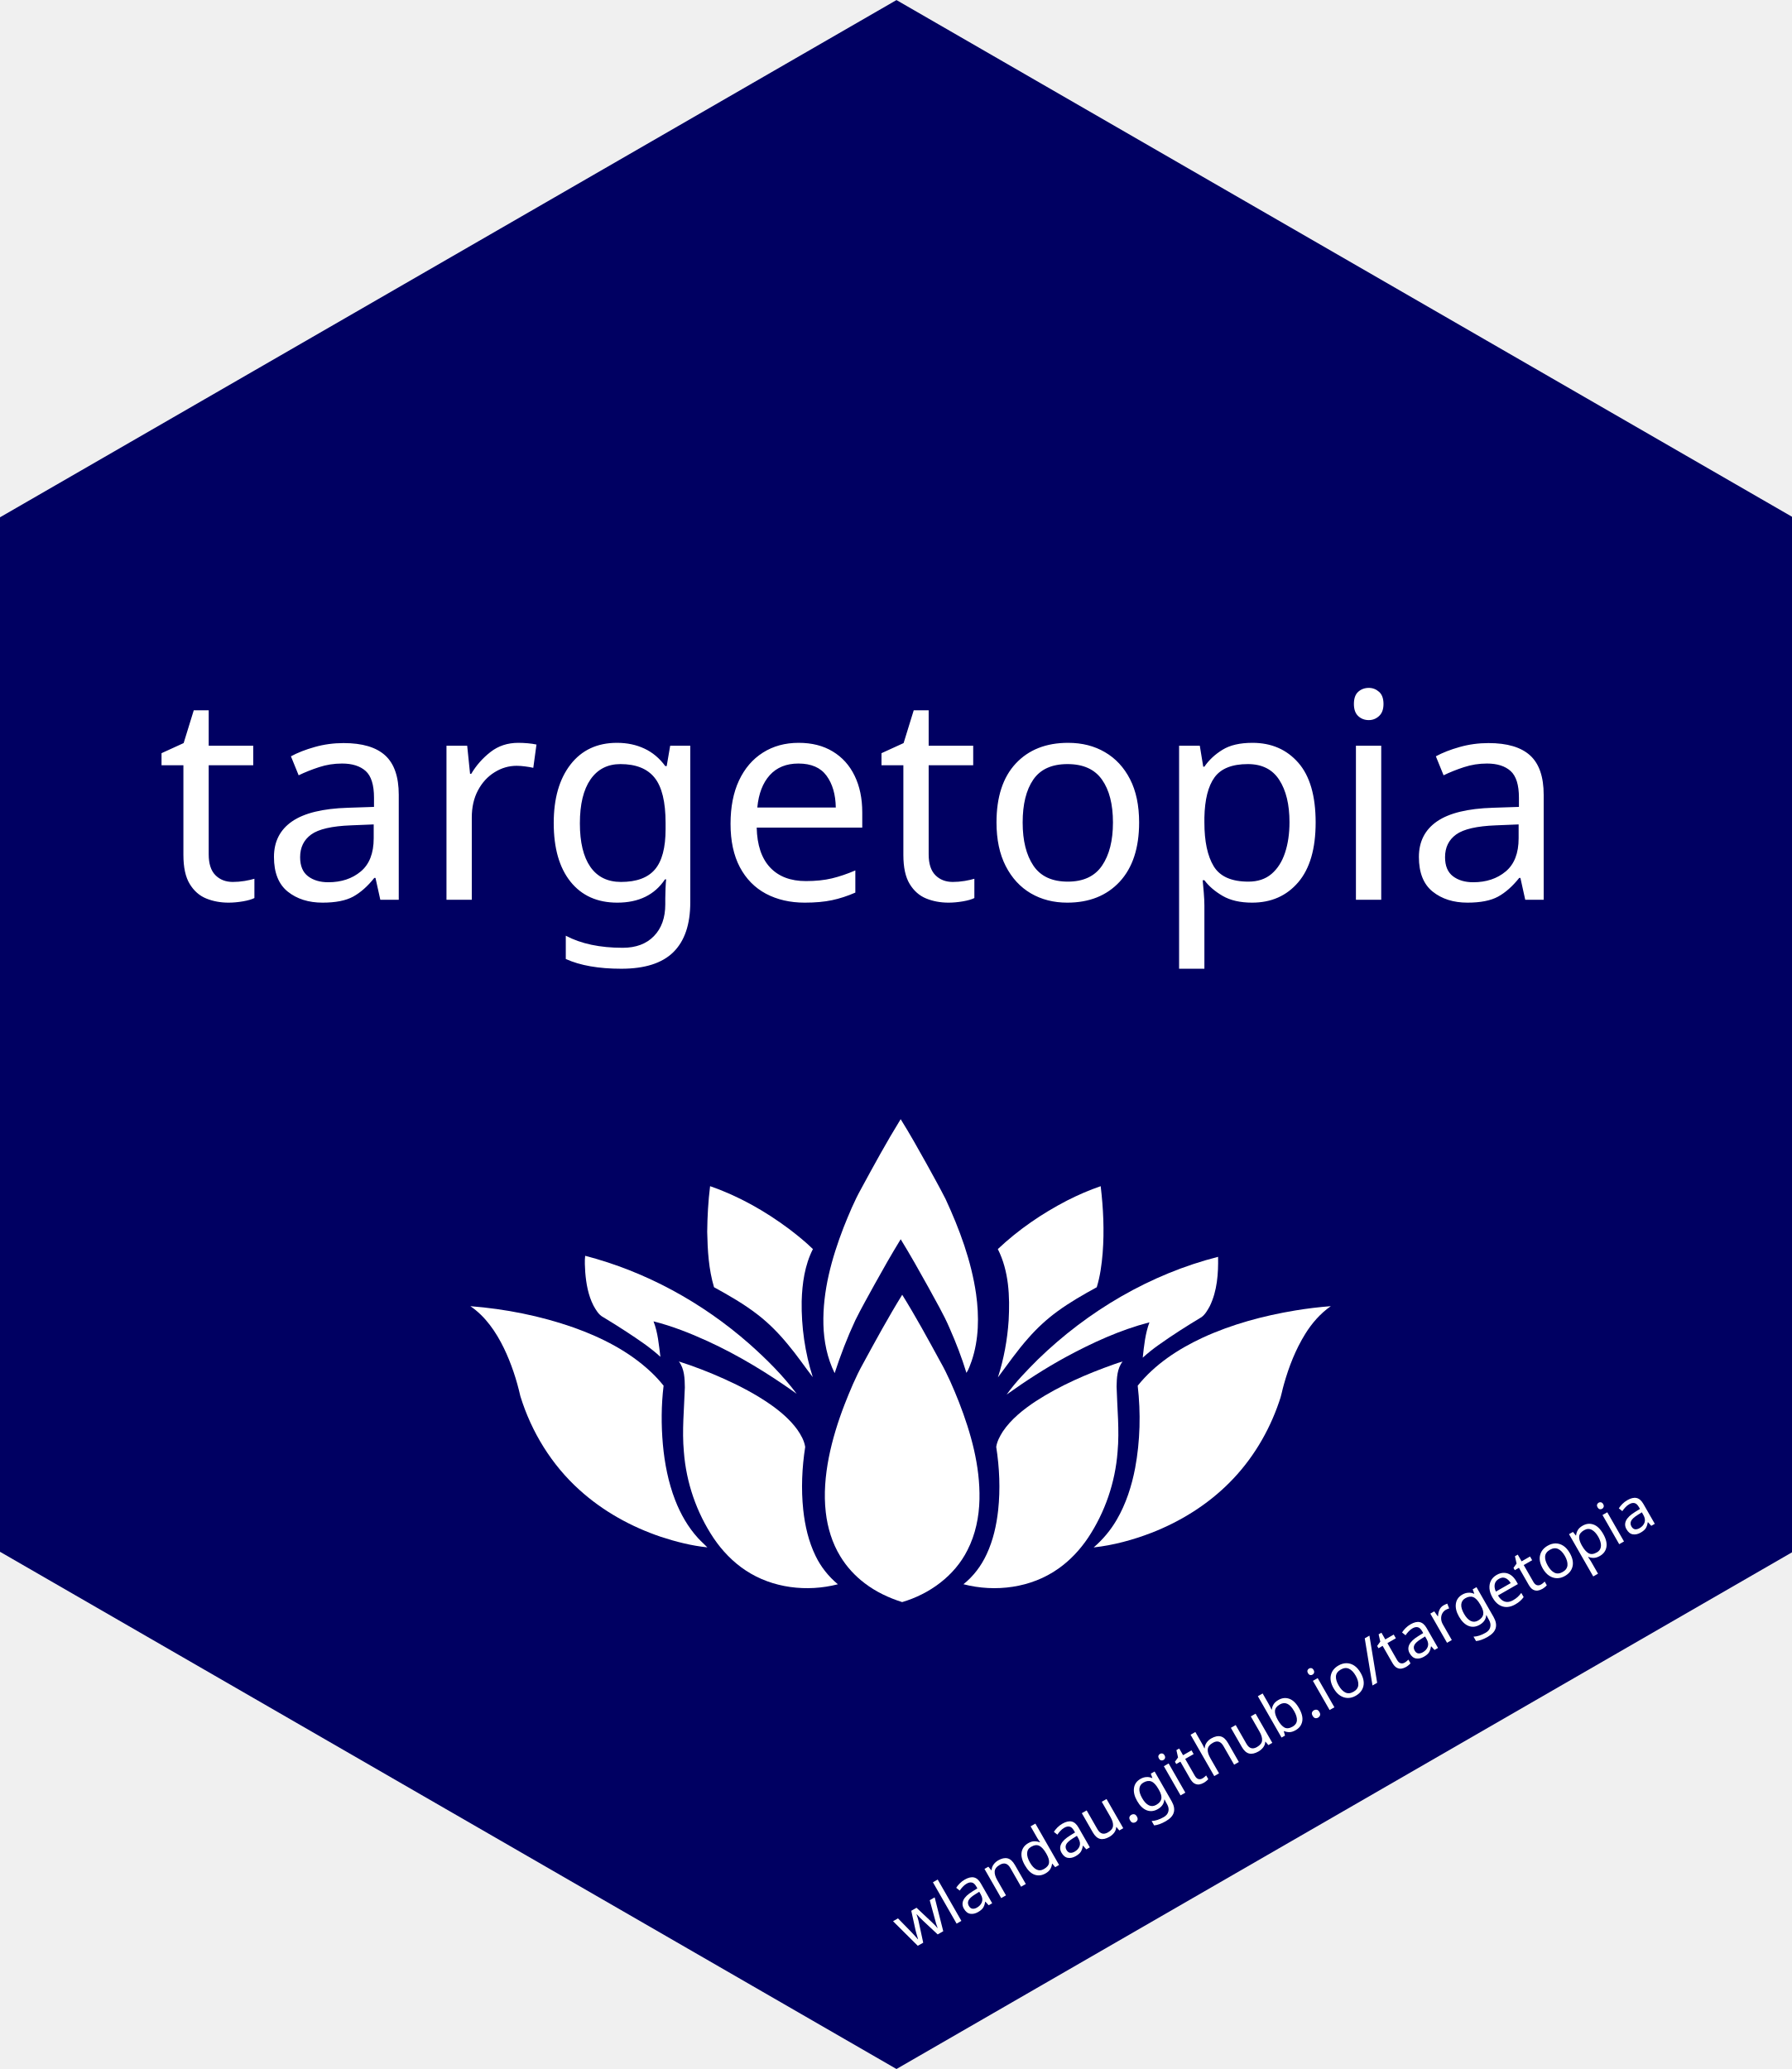
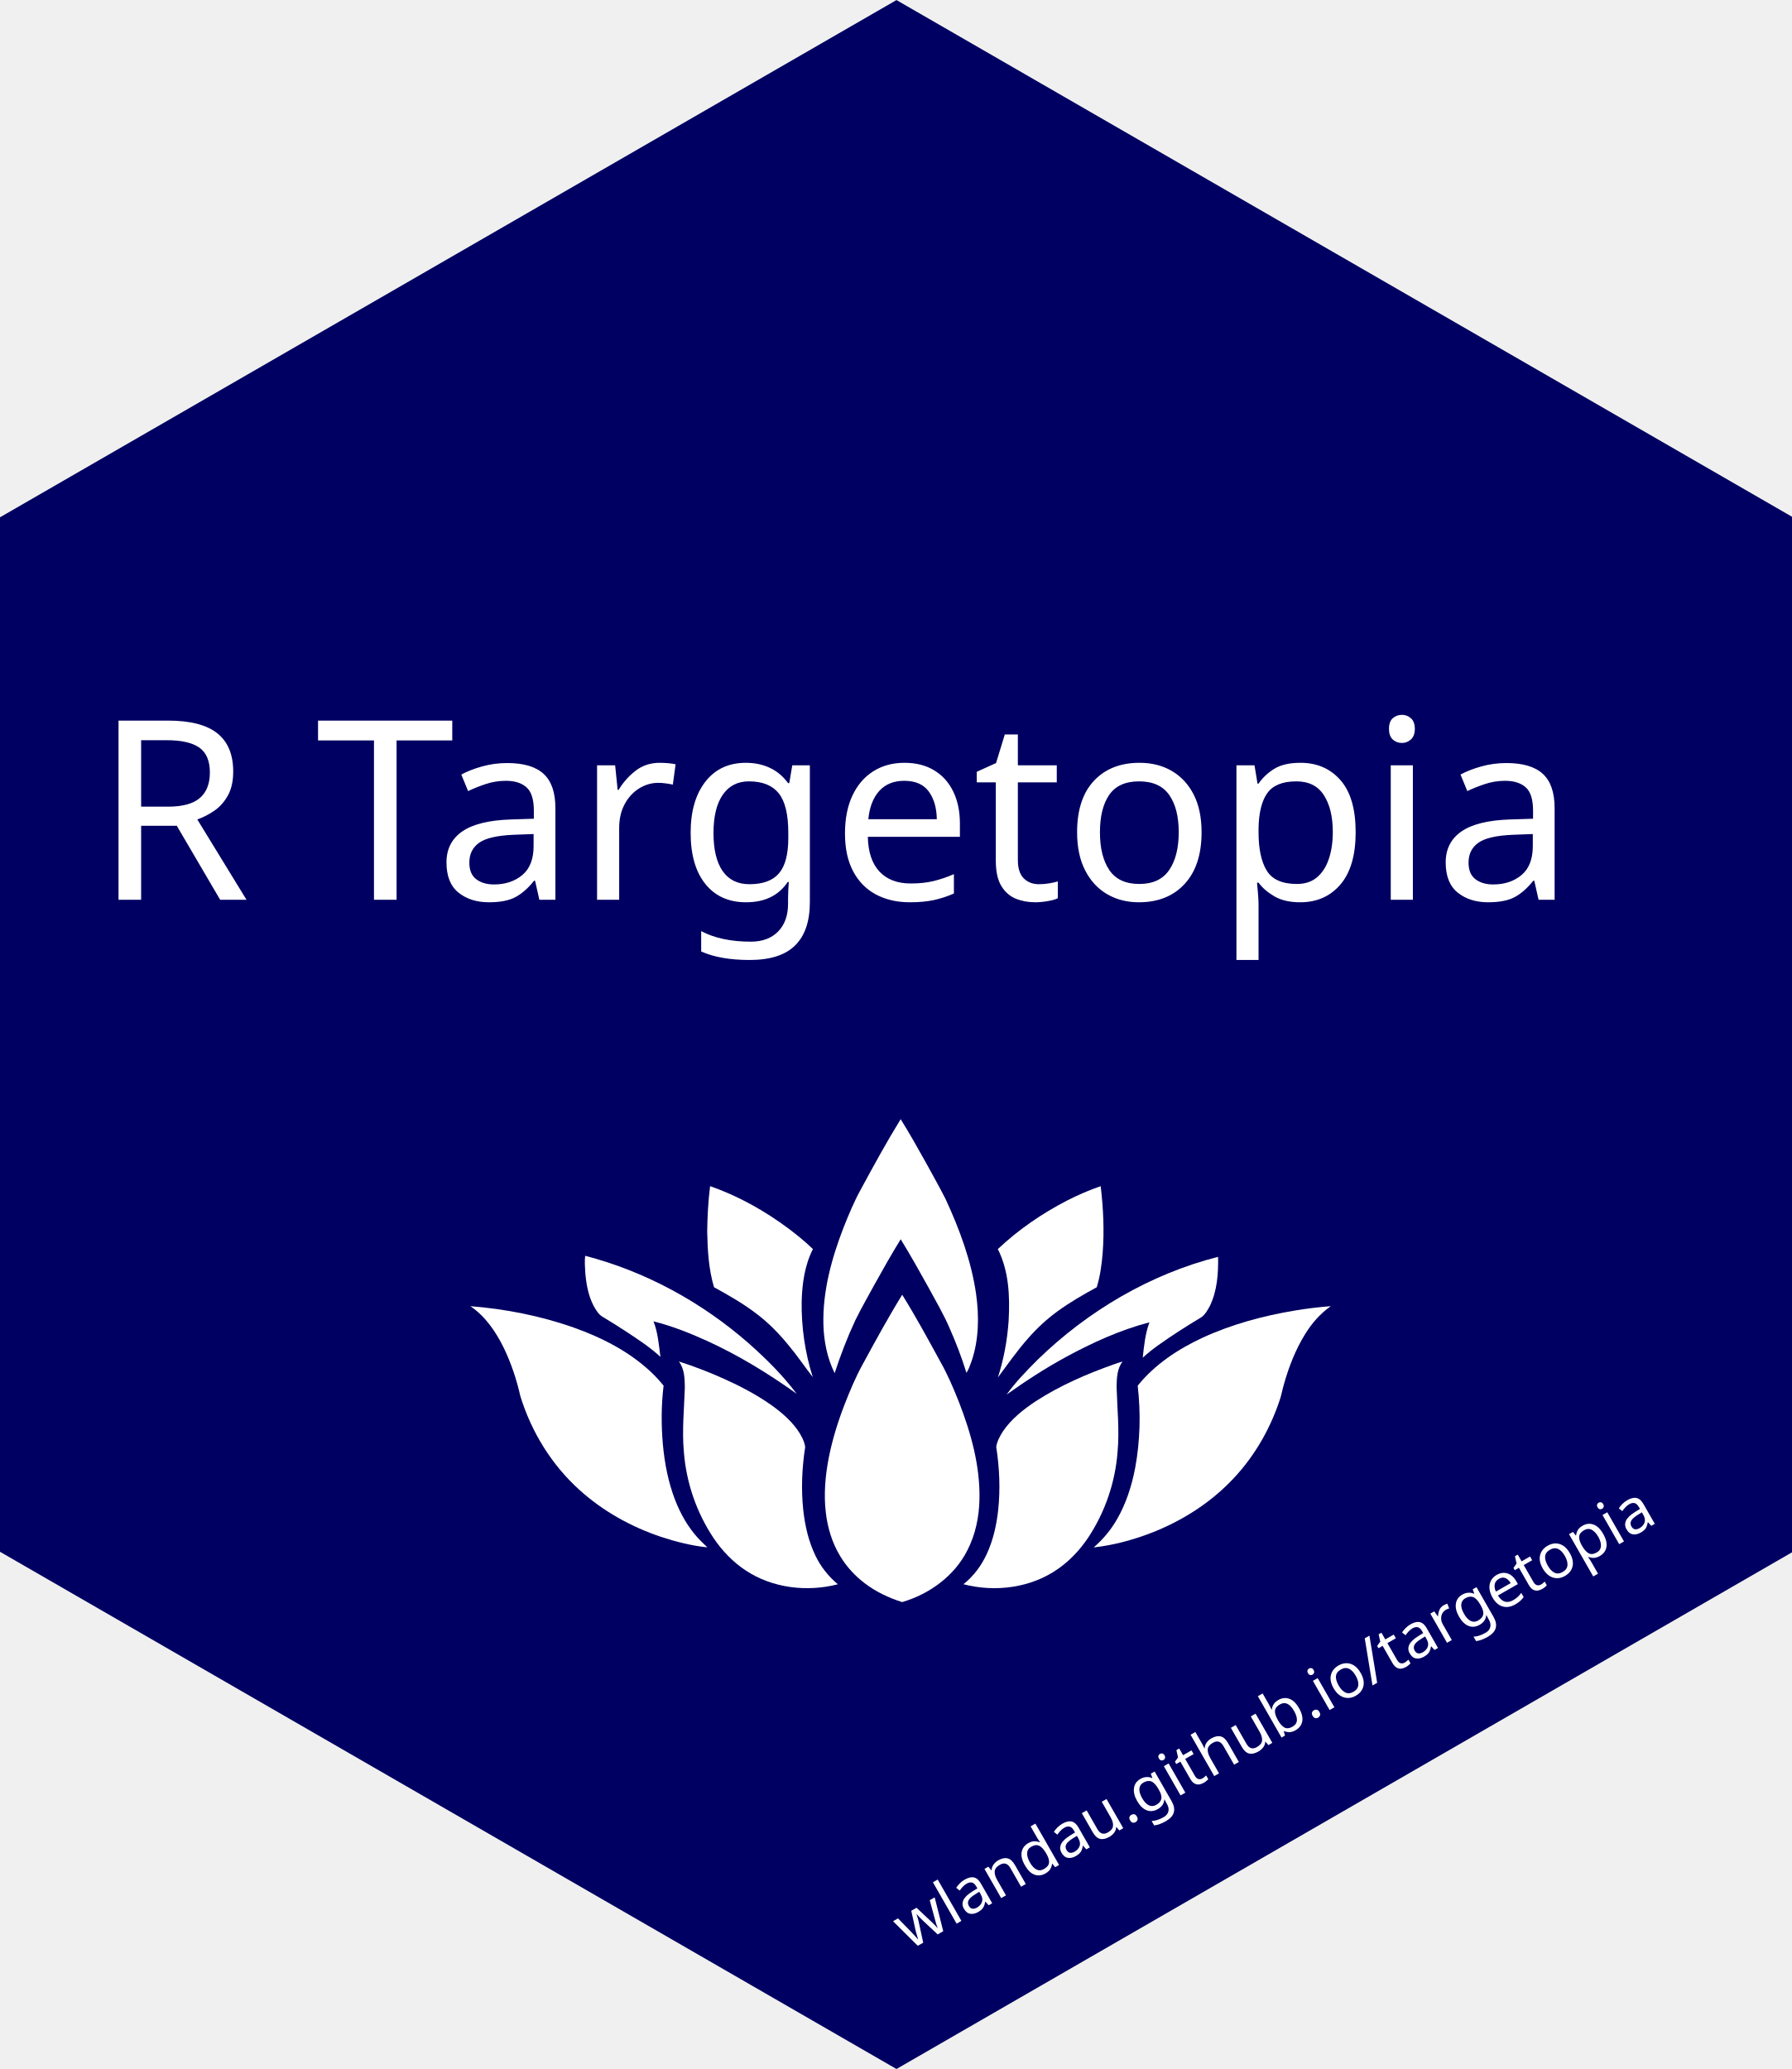
<svg xmlns="http://www.w3.org/2000/svg" xmlns:ns1="https://sketch.io/dtd/" id="svg2" ns1:version="5.1.37" viewBox="463.36 86 457.047 527.768" height="527.768" width="457.047" ns1:metadata="eyJ0aXRsZSI6IkxvZ29NYWtyIiwiZGVzY3JpcHRpb24iOiJtYWRlIHdpdGggaHR0cDovL2xvZ29tYWtyLmNvbSIsIm1ldGFkYXRhIjp7InVzZXJBZ2VudCI6eyJ1c2VyQWdlbnQiOiJNb3ppbGxhLzUuMCAoWDExOyBVYnVudHU7IExpbnV4IHg4Nl82NDsgcnY6NTYuMCkgR2Vja28vMjAxMDAxMDEgRmlyZWZveC81Ni4wIiwiZWRnZSI6ZmFsc2UsImZpcmVmb3giOnRydWUsImllIjpmYWxzZSwib3BlcmEiOmZhbHNlLCJjaHJvbWUiOmZhbHNlLCJzYWZhcmkiOmZhbHNlLCJibGFja2JlcnJ5IjpmYWxzZSwibWFjIjpmYWxzZSwid2luZG93cyI6ZmFsc2UsImxpbnV4Ijp0cnVlLCJhbmRyb2lkIjpmYWxzZSwiaW9zIjpmYWxzZSwiX21vYmlsZSI6ZmFsc2UsImNvcmRvdmEiOmZhbHNlLCJwaGFudG9tIjpmYWxzZSwiY2hyb21lQXBwIjpmYWxzZSwibm9kZSI6ZmFsc2UsIm5vZGV3ZWJraXQiOmZhbHNlLCJsYW5nIjoiZW4tdXMiLCJoaXN0b3J5Ijp0cnVlLCJjaG9vc2VFbnRyeSI6ZmFsc2UsImNhbnZhcyI6dHJ1ZSwiY3NzQmFja2dyb3VuZEJsZW5kTW9kZSI6ImJhY2tncm91bmRCbGVuZE1vZGUiLCJjc3NCYWNrZ3JvdW5kQ2xpcCI6ImJhY2tncm91bmRDbGlwIiwiY3NzRmlsdGVyIjoiZmlsdGVyIiwiY3NzVGV4dEZpbGxDb2xvciI6IndlYmtpdFRleHRGaWxsQ29sb3IiLCJjc3NUcmFuc2Zvcm0iOiJ0cmFuc2Zvcm0iLCJjc3NUcmFuc2Zvcm1PcmlnaW4iOiJ0cmFuc2Zvcm1PcmlnaW4iLCJjdHhfaW1hZ2VTbW9vdGhpbmciOnRydWUsImN0eF9saW5lRGFzaCI6dHJ1ZSwiY3R4X2JsaXAiOnRydWUsImdjbyI6eyJzb3VyY2Utb3ZlciI6dHJ1ZSwic291cmNlLWluIjp0cnVlLCJzb3VyY2Utb3V0Ijp0cnVlLCJzb3VyY2UtYXRvcCI6dHJ1ZSwiZGVzdGluYXRpb24tb3ZlciI6dHJ1ZSwiZGVzdGluYXRpb24taW4iOnRydWUsImRlc3RpbmF0aW9uLW91dCI6dHJ1ZSwiZGVzdGluYXRpb24tYXRvcCI6dHJ1ZSwibGlnaHRlciI6dHJ1ZSwiY29weSI6dHJ1ZSwieG9yIjp0cnVlLCJfX2NvbXBvc2l0ZSI6dHJ1ZSwibm9ybWFsIjp0cnVlLCJtdWx0aXBseSI6dHJ1ZSwic2NyZWVuIjp0cnVlLCJvdmVybGF5Ijp0cnVlLCJkYXJrZW4iOnRydWUsImxpZ2h0ZW4iOnRydWUsImNvbG9yLWRvZGdlIjp0cnVlLCJjb2xvci1idXJuIjp0cnVlLCJoYXJkLWxpZ2h0Ijp0cnVlLCJzb2Z0LWxpZ2h0Ijp0cnVlLCJkaWZmZXJlbmNlIjp0cnVlLCJleGNsdXNpb24iOnRydWUsImh1ZSI6dHJ1ZSwic2F0dXJhdGlvbiI6dHJ1ZSwiY29sb3IiOnRydWUsImx1bWlub3NpdHkiOnRydWUsIl9fYmxlbmQiOnRydWV9LCJfcGl4ZWxSYXRpbyI6MSwicGl4ZWxSYXRpbyI6MSwiaWRiIjp0cnVlLCJpbmNvZ25pdG8iOmZhbHNlLCJpb19ibG9iIjp0cnVlLCJpZGJfYmxvYiI6dHJ1ZSwiY2xpcGJvYXJkIjp0cnVlfX0sImNsaXBQYXRoIjp7ImVuYWJsZWQiOnRydWV9LCJleHBvcnREUEkiOjcyLCJleHBvcnRGb3JtYXQiOiJwbmciLCJleHBvcnRRdWFsaXR5IjowLjk1LCJzY2FsZSI6MSwidW5pdHMiOiIlIiwid2lkdGgiOjEwMCwiaGVpZ2h0IjoxMDAsInBhZ2VzIjp7Imxlbmd0aCI6MSwiZGF0YSI6W3sid2lkdGgiOjEwMCwiaGVpZ2h0IjoxMDB9XX19" version="1.1">
  <defs id="defs23">
    <marker style="overflow:visible" id="marker1205" refX="0.0" refY="0.0" orient="auto">
      <path transform="scale(0.8)" style="fill-rule:evenodd;stroke:#ffffff;stroke-width:1pt;stroke-opacity:1;fill:#ffffff;fill-opacity:1" d="M 5.77,0.0 L -2.88,5.0 L -2.88,-5.0 L 5.77,0.0 z " id="path1203" />
    </marker>
    <marker style="overflow:visible" id="TriangleOutL" refX="0.0" refY="0.0" orient="auto">
      <path transform="scale(0.8)" style="fill-rule:evenodd;stroke:#ffffff;stroke-width:1pt;stroke-opacity:1;fill:#ffffff;fill-opacity:1" d="M 5.77,0.0 L -2.88,5.0 L -2.88,-5.0 L 5.77,0.0 z " id="path1065" />
    </marker>
    <marker style="overflow:visible;" id="marker1281" refX="0.0" refY="0.0" orient="auto">
      <path transform="scale(1.1) rotate(180) translate(1,0)" d="M 8.719,4.034 L -2.207,0.016 L 8.719,-4.002 C 6.973,-1.63 6.983,1.616 8.719,4.034 z " style="fill-rule:evenodd;stroke-width:0.625;stroke-linejoin:round;stroke:#ffffff;stroke-opacity:1;fill:#ffffff;fill-opacity:1" id="path1279" />
    </marker>
    <marker style="overflow:visible;" id="Arrow2Lend" refX="0.0" refY="0.0" orient="auto">
      <path transform="scale(1.1) rotate(180) translate(1,0)" d="M 8.719,4.034 L -2.207,0.016 L 8.719,-4.002 C 6.973,-1.63 6.983,1.616 8.719,4.034 z " style="fill-rule:evenodd;stroke-width:0.625;stroke-linejoin:round;stroke:#ffffff;stroke-opacity:1;fill:#ffffff;fill-opacity:1" id="path1020" />
    </marker>
    <marker style="overflow:visible;" id="marker1255" refX="0.0" refY="0.0" orient="auto">
      <path transform="scale(0.3) rotate(180) translate(-2.3,0)" d="M 8.719,4.034 L -2.207,0.016 L 8.719,-4.002 C 6.973,-1.63 6.983,1.616 8.719,4.034 z " style="fill-rule:evenodd;stroke-width:0.625;stroke-linejoin:round;stroke:#ffffff;stroke-opacity:1;fill:#ffffff;fill-opacity:1" id="path1253" />
    </marker>
    <marker style="overflow:visible;" id="marker1233" refX="0.0" refY="0.0" orient="auto">
      <path transform="scale(0.3) rotate(180) translate(-2.3,0)" d="M 8.719,4.034 L -2.207,0.016 L 8.719,-4.002 C 6.973,-1.63 6.983,1.616 8.719,4.034 z " style="fill-rule:evenodd;stroke-width:0.625;stroke-linejoin:round;stroke:#ffffff;stroke-opacity:1;fill:#ffffff;fill-opacity:1" id="path1231" />
    </marker>
    <marker style="overflow:visible;" id="marker1217" refX="0.0" refY="0.0" orient="auto">
      <path transform="scale(0.2) rotate(180) translate(6,0)" style="fill-rule:evenodd;stroke:#ffffff;stroke-width:1pt;stroke-opacity:1;fill:#ffffff;fill-opacity:1" d="M 0.0,0.0 L 5.0,-5.0 L -12.5,0.0 L 5.0,5.0 L 0.0,0.0 z " id="path1215" />
    </marker>
    <marker style="overflow:visible;" id="Arrow2Send" refX="0.0" refY="0.0" orient="auto">
      <path transform="scale(0.3) rotate(180) translate(-2.3,0)" d="M 8.719,4.034 L -2.207,0.016 L 8.719,-4.002 C 6.973,-1.63 6.983,1.616 8.719,4.034 z " style="fill-rule:evenodd;stroke-width:0.625;stroke-linejoin:round;stroke:#ffffff;stroke-opacity:1;fill:#ffffff;fill-opacity:1" id="path940" />
    </marker>
    <marker style="overflow:visible;" id="Arrow1Send" refX="0.0" refY="0.0" orient="auto">
      <path transform="scale(0.2) rotate(180) translate(6,0)" style="fill-rule:evenodd;stroke:#ffffff;stroke-width:1pt;stroke-opacity:1;fill:#ffffff;fill-opacity:1" d="M 0.0,0.0 L 5.0,-5.0 L -12.5,0.0 L 5.0,5.0 L 0.0,0.0 z " id="path922" />
    </marker>
    <marker style="overflow:visible;" id="Arrow1Lend" refX="0.0" refY="0.0" orient="auto">
      <path transform="scale(0.8) rotate(180) translate(12.5,0)" style="fill-rule:evenodd;stroke:#ffffff;stroke-width:1pt;stroke-opacity:1;fill:#ffffff;fill-opacity:1" d="M 0.0,0.0 L 5.0,-5.0 L -12.5,0.0 L 5.0,5.0 L 0.0,0.0 z " id="path910" />
    </marker>
  </defs>
  <path id="path4525" d="M 582.419,531.484 473.569,469.296 l 0.215,-125.401 0.215,-125.401 109.119,-62.353 109.119,-62.353 5.6,3.174 c 3.08,1.746 52.214,29.816 109.186,62.38 l 103.585,59.206 v 125.34 125.34 l -108.635,62.218 c -59.749,34.22 -109.101,62.22 -109.67,62.224 -0.569,0.003 -50.017,-27.979 -109.885,-62.183 z" style="fill-opacity:1;stroke:#1c366b;stroke-width:1.028;stroke-opacity:1;opacity:1;fill-rule:nonzero;fill:#000062;stroke-miterlimit:4;stroke-dasharray:none" />
  <g id="g94" />
  <path style="fill:#000062;fill-opacity:1" id="path4" d="m 692.005,107.168 210.353,121.378 0,242.694 -210.353,121.378 -210.353,-121.378 0,-242.694 z m 0,-21.15 -228.645,131.937 0,263.877 228.645,131.937 228.645,-131.937 0,-263.877 z" />
  <path transform="translate(463.3605,86)" id="path4533" d="M 126.01,447.081 C 69.576,414.516 22.215,387.092 20.761,386.14 l -2.642,-1.731 V 263.677 142.945 L 122.848,82.533 C 180.448,49.307 228.08,22.121 228.696,22.121 c 0.616,0 48.213,27.171 105.772,60.379 l 104.652,60.379 -0.006,121.037 -0.006,121.037 -99.662,57.5 c -54.814,31.625 -102.175,58.926 -105.245,60.668 l -5.583,3.168 z m 112.175,51.339 c 1.064,-0.569 1.934,-1.979 1.934,-3.132 0,-1.632 -2.318,-6.518 -4.581,-9.657 -0.701,-0.972 -6.419,3.15 -6.419,4.627 0,2.759 2.9,6.189 5.307,6.276 1.206,0.043 1.631,0.306 0.943,0.583 -1.525,0.615 -1.66,2.338 -0.184,2.338 0.586,0 1.936,-0.466 3,-1.035 z m 4.899,-7.215 c -0.019,-0.688 -0.679,-2.375 -1.465,-3.75 -1.704,-2.981 -1.838,-4 -0.526,-4 0.536,0 1.672,1.35 2.526,3 1.711,3.309 3.572,3.785 5.857,1.5 0.825,-0.825 1.994,-1.5 2.597,-1.5 0.699,0 0.544,-1.07 -0.429,-2.95 -1.927,-3.727 -1.928,-5.05 -0.004,-5.05 0.837,0 2.034,1.125 2.661,2.5 1.007,2.211 3.818,3.569 3.818,1.844 0,-1.131 -5.058,-7.344 -5.979,-7.344 -0.483,0 -1.541,0.663 -2.352,1.474 -1.299,1.299 -1.542,1.299 -2.04,0 -0.839,-2.186 -2.868,-1.805 -2.166,0.407 0.716,2.256 -2.365,3.876 -3.617,1.902 -0.79,-1.246 -1.039,-0.821 -1.252,2.134 -0.142,1.979 -2.593,2.608 -2.593,0.665 0,-0.871 -0.45,-1.583 -1,-1.583 -1.602,0 -1.185,1.664 1.75,6.985 2.68,4.859 4.286,6.294 4.215,3.765 z m 20.393,-11.25 c 0.825,-0.825 2.011,-1.5 2.635,-1.5 0.662,0 0.198,-1.669 -1.113,-4 -2.707,-4.816 -5.855,-5.786 -3.406,-1.05 1.915,3.704 1.929,5.05 0.051,5.05 -0.811,0 -2.18,-1.365 -3.043,-3.033 -0.863,-1.668 -2,-2.766 -2.528,-2.439 -1.05,0.649 0.274,3.793 2.829,6.722 1.866,2.139 2.642,2.182 4.574,0.25 z m 8.689,-4.5 c 0.486,0 1.351,-0.874 1.923,-1.943 2.087,-3.899 -3.325,-10.101 -6.256,-7.17 -0.781,0.781 -1.567,0.65 -2.8,-0.466 -2.961,-2.68 -2.806,-0.131 0.329,5.386 2.048,3.604 3.482,5.129 4.468,4.75 0.799,-0.307 1.85,-0.557 2.336,-0.557 z m 7.103,-5.5 c 0,-0.522 -0.484,-1.111 -1.075,-1.308 -0.591,-0.197 -1.075,0.392 -1.075,1.308 0,0.917 0.484,1.505 1.075,1.308 0.591,-0.197 1.075,-0.786 1.075,-1.308 z m 7.407,-2.918 c 2.396,-1.752 1.334,-3.129 -1.318,-1.71 -1.37,0.733 -2.268,0.698 -3.086,-0.119 -1.651,-1.651 -1.424,-4.753 0.347,-4.753 0.825,0 1.5,-0.45 1.5,-1 0,-2.084 -4.073,-0.933 -5.163,1.459 -0.897,1.969 -0.789,2.965 0.544,5 1.868,2.85 4.294,3.23 7.176,1.123 z m 8.255,-6.389 c 0.57,-3.807 -1.598,-6.343 -5.129,-6.001 -2.761,0.267 -3.224,0.727 -3.49,3.462 -0.226,2.325 0.264,3.554 1.865,4.675 2.725,1.909 6.318,0.772 6.753,-2.136 z m 3.713,-4.143 c -0.839,-1.623 -1.526,-3.423 -1.526,-4 0,-2.153 2.559,-0.932 4.241,2.021 2.238,3.933 4.33,2.933 2.256,-1.078 -2.794,-5.403 -0.729,-7.303 2.266,-2.084 1.265,2.204 2.284,2.835 4.203,2.603 1.394,-0.168 2.484,-0.69 2.422,-1.159 -0.668,-5.097 -2.848,-13.353 -3.525,-13.353 -1.156,0 -1.08,2.678 0.206,7.31 1.447,5.209 0.622,6.901 -1.434,2.94 -1.84,-3.546 -5.931,-4.529 -7.021,-1.687 -0.33,0.86 -1.017,1.306 -1.526,0.991 -0.51,-0.315 -1.606,0.107 -2.436,0.937 -0.83,0.83 -2.005,1.509 -2.61,1.509 -0.606,0 -0.075,1.797 1.179,3.992 2.731,4.782 5.727,5.74 3.306,1.057 z m 20.474,-10.705 c 0,-2.545 0.078,-2.584 1.901,-0.935 2.72,2.462 3.585,0.397 2.082,-4.971 -1.287,-4.598 -3.634,-5.171 -2.489,-0.607 0.643,2.564 0.617,2.579 -1.356,0.793 -2.459,-2.225 -4.148,-1.414 -3.387,1.626 0.544,2.172 0.495,2.189 -1.425,0.497 -3.409,-3.005 -3.532,-0.556 -0.147,2.936 3.887,4.01 4.821,4.138 4.821,0.661 z m 10,-3.96 c 0,-1.868 -5.539,-10.385 -6.754,-10.385 -1.065,0 -0.729,1.226 1.302,4.75 1.506,2.612 2.925,5.088 3.154,5.5 0.5,0.9 2.298,1.006 2.298,0.135 z m 6.742,-3.158 2.242,-1.728 -1.977,-3.25 c -2.178,-3.579 -5.836,-4.366 -8.027,-1.726 -1.534,1.848 -0.431,3.327 1.237,1.659 0.651,-0.651 1.868,-1.183 2.706,-1.183 1.064,0 0.853,0.469 -0.7,1.557 -2.482,1.738 -2.816,3.45 -1.023,5.243 1.613,1.613 2.875,1.483 5.542,-0.572 z m 4.783,-6.178 c -1.927,-3.727 -1.928,-5.05 -0.004,-5.05 0.837,0 2.034,1.125 2.661,2.5 0.626,1.375 1.753,2.5 2.504,2.5 1.131,0 1.115,-0.484 -0.095,-2.823 -0.803,-1.553 -2.107,-3.36 -2.899,-4.017 -1.501,-1.246 -4.693,-0.602 -4.693,0.947 0,0.491 -0.704,0.893 -1.564,0.893 -1.305,0 -1.191,0.663 0.684,4 2.707,4.816 5.855,5.786 3.406,1.05 z m 12.485,-4.059 2.316,-2.009 -2.595,-4.718 c -2.72,-4.946 -5.442,-7.087 -4.518,-3.554 0.329,1.257 -0.163,2.402 -1.348,3.142 -2.433,1.52 -2.374,4.639 0.135,7.148 2.493,2.493 3.127,2.492 6.01,-0.009 z m 8.898,-4.887 2.408,-1.851 -2.226,-3.126 c -1.393,-1.957 -3.09,-3.126 -4.536,-3.126 -2.598,0 -5.235,2.461 -3.672,3.427 0.539,0.333 1.262,0.148 1.608,-0.411 0.345,-0.559 1.377,-1.016 2.292,-1.016 1.312,0 1.194,0.329 -0.559,1.557 -2.482,1.738 -2.816,3.45 -1.023,5.243 1.633,1.633 2.875,1.482 5.708,-0.696 z m 8.598,-4.7 2.436,-1.596 -1.992,-3.904 c -2.003,-3.927 -3.951,-5.141 -3.951,-2.463 0,0.793 0.45,1.719 1,2.059 1.483,0.916 1.212,4.5 -0.339,4.5 -0.737,0 -1.852,-1.125 -2.479,-2.5 -1.222,-2.681 -3.182,-3.38 -3.182,-1.135 0,1.697 3.802,6.635 5.108,6.635 0.529,0 2.059,-0.718 3.399,-1.596 z m 5.191,-3.654 c -0.285,-1.238 -0.803,-3.825 -1.15,-5.75 l -0.631,-3.5 2.946,3.348 c 2.237,2.543 3.449,3.188 5.041,2.683 2.611,-0.829 2.798,-2.947 0.201,-2.268 -2.11,0.552 -4.832,-3.695 -3.068,-4.786 1.876,-1.16 0.921,-2.143 -2.081,-2.143 -2.125,0 -2.889,0.402 -2.531,1.333 0.281,0.733 0.113,1.333 -0.374,1.333 -0.487,0 -1.086,-0.562 -1.332,-1.25 -1.032,-2.889 -1.772,0.366 -0.886,3.899 0.531,2.118 1.244,5.088 1.585,6.601 0.341,1.512 1.11,2.75 1.709,2.75 0.617,0 0.864,-0.976 0.57,-2.25 z m 13.739,-7.279 c 1.85,-1.4 1.862,-1.621 0.266,-4.968 -1.835,-3.849 -5.411,-4.765 -7.723,-1.979 -1.534,1.848 -0.431,3.327 1.237,1.659 1.931,-1.931 3.239,-1.344 1.438,0.645 -4.053,4.479 -0.089,8.327 4.782,4.643 z m 5.563,-3.15 c 0,-0.373 -0.536,-2.162 -1.192,-3.975 -1.596,-4.413 -0.398,-5.275 2.693,-1.939 1.852,1.998 3.116,2.557 4.76,2.105 2.169,-0.596 2.179,-0.568 0.312,0.926 -2.539,2.031 -1.257,3.195 1.923,1.746 3.122,-1.423 3.215,-4.147 0.316,-9.305 -2.364,-4.206 -4.744,-4.499 -7.832,-0.965 -0.836,0.957 -1.961,1.608 -2.5,1.447 -0.539,-0.161 -1.813,0.337 -2.831,1.107 -1.789,1.353 -1.775,1.536 0.434,5.466 2.04,3.629 3.917,5.252 3.917,3.387 z m 16.453,-9.482 c 1.401,-0.638 2.547,-1.763 2.547,-2.5 0,-1.568 -1.606,-1.786 -2.5,-0.339 -0.34,0.55 -1.379,0.986 -2.309,0.968 -1.498,-0.028 -1.476,-0.195 0.201,-1.464 1.04,-0.788 2.39,-1.6 3,-1.806 1.823,-0.614 -1.358,-3.699 -3.814,-3.699 -4.586,0 -6.046,4.532 -2.578,8 2.35,2.35 2.192,2.325 5.453,0.839 z m -178.692,-4.143 2.739,-2.737 0.314,-17.48 0.314,-17.48 h -2.564 c -1.654,0 -2.564,0.552 -2.564,1.557 0,1.409 -0.211,1.409 -2.223,0 -2.866,-2.007 -10.692,-2.005 -13.561,0.004 -1.226,0.858 -2.901,2.861 -3.723,4.45 -1.983,3.835 -1.907,13.316 0.141,17.632 2.826,5.955 10.16,8.066 16.547,4.763 l 3.082,-1.594 -0.71,2.844 c -1.197,4.796 -3.338,6.344 -8.775,6.344 -2.701,0 -5.781,-0.466 -6.845,-1.035 -1.71,-0.915 -1.934,-0.692 -1.934,1.927 0,3.608 1.208,4.05 10.261,3.759 5.88,-0.189 7.118,-0.574 9.5,-2.954 z m 189.739,-2.08 c 5.194,-2.982 5.41,-5.883 0.5,-6.698 -3.476,-0.577 -3.483,-0.589 -1,-1.65 2.188,-0.935 2.28,-1.157 0.737,-1.78 -2.169,-0.876 -4.737,1.095 -4.737,3.634 0,1.865 0.895,2.271 4.25,1.93 2.806,-0.285 1.978,1.31 -1.603,3.088 -3.156,1.567 -3.359,1.551 -4.558,-0.368 -0.9,-1.44 -0.948,-2.314 -0.172,-3.09 1.754,-1.754 1.268,-2.349 -1.918,-2.349 -2.242,0 -3,0.463 -3,1.833 0,1.008 0.338,1.836 0.75,1.84 0.412,0.003 1.517,1.353 2.453,3 2.025,3.559 3.031,3.633 8.297,0.611 z m -248.459,-7.154 c 1.776,-1.607 1.959,-1.618 1.959,-0.118 0,1.172 0.875,1.655 3,1.655 h 3 v -7.951 c 0,-17.29 -2.821,-22.049 -13.07,-22.049 -7.833,0 -10.93,1.268 -10.93,4.475 0,2.823 0.301,2.969 3.068,1.488 1.065,-0.57 4.044,-1.079 6.619,-1.131 3.713,-0.074 5.058,0.37 6.497,2.147 2.795,3.451 2.259,4.02 -3.784,4.02 -9.423,0 -14.401,3.742 -14.401,10.825 0,3.272 2.407,6.973 5.357,8.237 3.16,1.354 10.434,0.437 12.684,-1.599 z m 92.209,1.484 c 3.09,-0.858 3.75,-1.494 3.75,-3.611 0,-2.203 -0.321,-2.471 -2.25,-1.879 -9.395,2.884 -15.581,1.335 -17.582,-4.404 l -1.064,-3.053 h 10.948 10.948 v -4.05 c 0,-8.463 -4.654,-12.95 -13.43,-12.95 -4.701,0 -6.003,0.442 -8.96,3.038 -5.394,4.736 -6.651,14.41 -2.807,21.594 2.897,5.414 11.779,7.723 20.447,5.316 z m 48.202,-0.363 c 3.889,-1.625 5.548,-4.161 5.548,-8.48 0,-3.811 -3.112,-6.811 -8.457,-8.156 -6.647,-1.672 -8.543,-2.772 -8.543,-4.959 0,-3.207 4.653,-4.22 12.25,-2.666 3.518,0.719 3.75,0.616 3.75,-1.672 0,-3.066 -1.551,-3.652 -9.659,-3.652 -5.846,0 -6.787,0.292 -9.418,2.923 -5.7,5.7 -2.91,11.333 7.211,14.556 6.638,2.114 8.257,4.139 5.738,7.175 -1.318,1.588 -8.236,1.482 -13.702,-0.209 -2.108,-0.652 -2.298,-0.447 -2,2.162 0.261,2.284 0.953,3.015 3.33,3.519 5.263,1.117 10.465,0.914 13.952,-0.542 z m -162.452,-2.027 c 0,-2.159 -0.494,-2.478 -4.25,-2.75 l -4.25,-0.307 -0.286,-9.75 -0.286,-9.75 h 4.536 c 4.172,0 4.536,-0.201 4.536,-2.5 0,-2.296 -0.367,-2.5 -4.5,-2.5 h -4.5 v -4 c 0,-3.778 -0.167,-4 -3,-4 -2.833,0 -3,0.222 -3,4 0,3.333 -0.333,4 -2,4 -1.467,0 -2,0.667 -2,2.5 0,1.833 0.533,2.5 2,2.5 1.867,0 2,0.667 2,10.045 0,9.332 0.174,10.22 2.455,12.5 1.957,1.957 3.476,2.455 7.5,2.455 4.683,0 5.045,-0.175 5.045,-2.442 z m 44.159,-7.955 c 0.403,-12.298 1.665,-14.602 7.996,-14.602 3.435,0 3.845,-0.267 3.845,-2.5 0,-2.225 -0.415,-2.5 -3.777,-2.5 -2.078,0 -4.778,0.701 -6,1.557 -2.012,1.409 -2.223,1.409 -2.223,0 0,-1.063 -0.951,-1.557 -3,-1.557 h -3 v 15 15 h 2.909 2.909 z m 97.841,7.952 c 0,-2.208 -0.461,-2.475 -4.75,-2.75 l -4.75,-0.305 -0.286,-9.75 -0.286,-9.75 h 5.036 c 4.705,0 5.036,-0.164 5.036,-2.5 0,-2.333 -0.333,-2.5 -5,-2.5 h -5 v -4 c 0,-3.778 -0.167,-4 -3,-4 -2.833,0 -3,0.222 -3,4 0,2.889 -0.417,4 -1.5,4 -0.933,0 -1.5,0.944 -1.5,2.5 0,1.484 0.573,2.5 1.409,2.5 1.102,0 1.483,2.309 1.75,10.59 0.313,9.712 0.537,10.748 2.702,12.5 1.671,1.352 3.936,1.91 7.75,1.91 5.05,0 5.389,-0.154 5.389,-2.445 z" style="fill:none;fill-opacity:0" />
-   <text xml:space="preserve" style="font-style:normal;font-weight:normal;font-size:12px;line-height:0%;font-family:sans-serif;letter-spacing:0px;word-spacing:0px;fill:#000000;fill-opacity:1;stroke:none;stroke-width:1px;stroke-linecap:butt;stroke-linejoin:miter;stroke-opacity:1" x="503.388" y="315.515" id="text4180">
-     <tspan id="tspan4182" x="503.388" y="315.515" style="font-style:normal;font-variant:normal;font-weight:normal;font-stretch:normal;font-size:73.333px;line-height:1.25;font-family:Montserrat;-inkscape-font-specification:'Montserrat, Normal';font-variant-ligatures:normal;font-variant-caps:normal;font-variant-numeric:normal;font-feature-settings:normal;text-align:start;writing-mode:lr-tb;text-anchor:start;fill:#ffffff;fill-opacity:1;stroke-width:1px">targetopia</tspan>
+   <text xml:space="preserve" style="font-style:normal;font-weight:normal;font-size:64px;line-height:0%;font-family:sans-serif;letter-spacing:0px;word-spacing:0px;fill:#000000;fill-opacity:1;stroke:none;stroke-width:1px;stroke-linecap:butt;stroke-linejoin:miter;stroke-opacity:1" x="487.388" y="315.515" id="text4180">
+     <tspan id="tspan4182" x="487.388" y="315.515" style="font-style:normal;font-variant:normal;font-weight:normal;font-stretch:normal;font-size:64px;line-height:1.25;font-family:Montserrat;-inkscape-font-specification:'Montserrat, Normal';font-variant-ligatures:normal;font-variant-caps:normal;font-variant-numeric:normal;font-feature-settings:normal;text-align:start;writing-mode:lr-tb;text-anchor:start;fill:#ffffff;fill-opacity:1;stroke-width:1px">R Targetopia</tspan>
  </text>
  <text xml:space="preserve" style="font-style:normal;font-weight:normal;line-height:0%;font-family:sans-serif;letter-spacing:0px;word-spacing:0px;fill:#000000;fill-opacity:1;stroke:none;stroke-width:1px;stroke-linecap:butt;stroke-linejoin:miter;stroke-opacity:1" x="313.252" y="851.972" id="text4241" transform="rotate(-29.8014)">
    <tspan id="tspan4243" x="313.252" y="851.972" style="font-style:normal;font-variant:normal;font-weight:normal;font-stretch:normal;font-size:16px;line-height:1.25;font-family:Montserrat;-inkscape-font-specification:Montserrat;fill:#ffffff">wlandau.github.io/targetopia</tspan>
  </text>
  <g transform="matrix(0.07698997,0,0,0.07698997,579.2355,369.1872)" style="fill:#ffffff;fill-opacity:1;stroke-width:12.988" id="g843">
    <path style="fill:#ffffff;fill-opacity:1;stroke-width:12.988" id="path823" d="m 1347.861,260.147 c 42.079,-77.595 84.399,-155.163 130.747,-230.302 30.392,48.536 58.276,98.567 86.186,148.571 21.053,38.477 42.613,76.714 62.492,115.859 46.375,100.115 85.306,204.979 101.156,314.647 10.353,73.912 9.419,151 -14.782,222.27 -5.15,13.235 -9.152,27.27 -17.157,39.171 -15.476,-50.725 -34.635,-100.249 -56.061,-148.705 -20.012,-46.856 -46.322,-90.562 -70.31,-135.417 -29.538,-53.393 -59.557,-106.572 -91.443,-158.578 -30.392,49.444 -59.023,99.955 -87.174,150.733 -21.346,39.304 -43.68,78.102 -63.372,118.26 -26.47,56.675 -48.803,115.191 -68.255,174.588 -24.655,-49.844 -35.755,-105.585 -37.223,-160.926 -2.775,-110.842 27.377,-219.495 66.948,-322.065 17.477,-43.52 35.302,-87.121 58.249,-128.106 z" />
    <path style="fill:#ffffff;fill-opacity:1;stroke-width:12.988" id="path825" d="m 847.286,251.822 c 94.218,32.501 181.899,82.264 261.655,141.741 27.404,20.893 54.247,42.586 78.982,66.628 -27.084,53.259 -35.569,113.697 -37.25,172.827 -1.307,85.039 10.967,170.372 36.769,251.462 -27.724,-35.755 -53.046,-73.485 -82.291,-108.093 -29.885,-36.529 -63.159,-70.443 -100.595,-99.261 -44.961,-34.875 -94.512,-63.185 -144.249,-90.536 -17.691,-59.37 -21.346,-121.755 -22.601,-183.314 0.534,-50.591 3.282,-101.209 9.579,-151.453 z" />
    <path style="fill:#ffffff;fill-opacity:1;stroke-width:12.988" id="path827" d="m 2030.335,299.158 c 35.915,-18.091 72.765,-34.501 110.895,-47.309 8.699,73.352 12.328,147.504 6.538,221.23 -3.122,38.29 -8.272,76.741 -19.585,113.59 -44.801,24.522 -89.308,49.925 -130.587,80.183 -35.142,25.669 -67.295,55.367 -95.952,88.134 -36.609,41.066 -67.989,86.374 -100.862,130.347 19.639,-60.998 31.246,-124.504 35.542,-188.41 4.403,-79.836 0.934,-163.968 -35.835,-236.652 68.229,-64.52 146.543,-118.046 229.848,-161.113 z" />
    <path style="fill:#ffffff;fill-opacity:1;stroke-width:12.988" id="path829" d="m 433.698,536.984 c -0.934,-18.171 -2.428,-36.423 -0.267,-54.513 201.004,52.192 387.759,154.602 543.482,291.513 56.942,50.538 111.322,104.624 157.11,165.595 C 1040.925,873.031 942.918,812.861 838.774,765.152 780.952,738.815 721.555,715.201 659.837,699.698 c 14.676,37.383 17.664,78.021 22.894,117.513 C 648.497,785.778 609.539,760.108 570.849,734.573 545.42,717.869 519.617,701.753 493.575,686.063 478.045,678.031 469.159,662.048 460.941,647.372 443.49,613.272 436.766,574.821 433.698,536.984 Z" />
    <path style="fill:#ffffff;fill-opacity:1;stroke-width:12.988" id="path831" d="m 1932.782,826.363 c 165.969,-161.406 372.416,-283.134 597.328,-340.477 1.147,55.235 -2.882,112.71 -27.35,163.168 -7.311,13.208 -14.942,27.27 -27.27,36.502 -48.35,29.165 -96.139,59.37 -142.141,92.19 -18.438,12.994 -36.049,27.163 -52.833,42.24 4.296,-39.438 8.299,-79.649 22.2,-117.059 -97.02,25.242 -188.836,67.322 -276.757,114.924 -68.095,37.089 -133.202,79.382 -196.281,124.37 30.099,-42.105 66.575,-79.302 103.104,-115.858 z" />
    <path style="fill:#ffffff;fill-opacity:1;stroke-width:12.988" id="path833" d="m 1354.212,839.464 c 41.732,-76.767 83.572,-153.561 129.52,-227.927 44.694,71.911 85.226,146.33 125.704,220.669 24.628,43.227 44.107,89.122 62.412,135.337 39.758,102.41 70.15,210.93 67.828,321.692 -1.254,58.009 -13.101,116.472 -39.731,168.344 -42.773,85.519 -125.891,145.637 -216.453,172.266 -44.107,-14.009 -86.694,-33.941 -123.57,-62.145 -32.367,-24.362 -60.251,-54.754 -81.223,-89.442 -27.03,-44.081 -42.266,-94.725 -48.163,-145.903 -7.044,-60.625 -1.548,-122.049 10.059,-181.739 11.874,-59.797 30.072,-118.18 51.979,-174.988 18.278,-46.375 37.25,-92.644 61.638,-136.164 z" />
    <path style="fill:#ffffff;fill-opacity:1;stroke-width:12.988" id="path835" d="m 53.17,649.4 c 116.418,9.206 232.063,32.1 342.344,70.79 93.017,33.194 183.42,79.089 255.838,147.238 15.076,14.035 28.951,29.351 41.892,45.361 -7.845,64.626 -8.058,130.106 -2.348,194.92 5.763,62.679 17.851,125.171 40.585,184.033 17.878,46.082 42.72,89.923 76.234,126.505 9.713,10.54 20.546,19.986 30.579,30.258 -52.566,-5.389 -104.091,-18.571 -154.228,-35.008 C 585.365,1380.144 492.214,1328.539 414.86,1258.416 322.563,1175.512 255.375,1066.164 218.845,947.878 206.411,893.124 188.774,839.385 164.385,788.739 138.236,735 103.307,683.448 53.17,649.4 Z" />
    <path style="fill:#ffffff;fill-opacity:1;stroke-width:12.988" id="path837" d="m 2785.628,663.649 c 39.091,-6.511 78.475,-11.207 117.992,-14.302 -34.474,24.041 -62.598,56.168 -84.665,91.817 -31.94,51.472 -54.22,108.413 -70.577,166.609 -5.844,19.452 -8.779,39.731 -16.143,58.756 -33.994,99.928 -89.735,192.786 -164.475,267.552 -72.765,73.192 -162.207,128.799 -258.212,166.156 -61.611,23.694 -125.918,41.225 -191.611,48.483 30.339,-25.963 56.221,-57.022 76.34,-91.55 30.792,-52.726 49.631,-111.642 61.105,-171.386 16.623,-89.815 18.918,-182.219 8.485,-272.915 56.541,-70.603 134.002,-121.382 215.306,-159.191 97.126,-44.668 201.244,-72.525 306.456,-90.029 z" />
    <path style="fill:#ffffff;fill-opacity:1;stroke-width:12.988" id="path839" d="m 743.836,832.607 c 51.445,16.25 101.769,36.076 151,58.169 52.486,23.721 103.797,50.564 151.186,83.438 33.648,23.508 65.587,50.485 89.922,83.812 12.114,17.371 23.214,36.663 26.416,57.822 -10.7,68.789 -13.795,139.019 -6.484,208.342 5.657,52.699 17.718,105.291 41.092,153.134 17.398,36.076 42.88,67.829 73.619,93.471 -102.276,26.363 -216.747,12.995 -305.575,-46.002 -42.293,-27.91 -77.941,-65.16 -106.172,-107.079 -56.595,-84.719 -90.696,-184.113 -98.407,-285.696 -6.591,-71.111 1.014,-142.355 3.202,-213.438 -0.374,-29.431 -1.201,-61.558 -19.799,-85.973 z" />
    <path style="fill:#ffffff;fill-opacity:1;stroke-width:12.988" id="path841" d="m 2185.578,841.839 c 9.312,-3.229 18.625,-6.644 28.231,-9.019 -18.304,23.375 -19.265,54.514 -19.905,82.905 1.948,72.071 9.926,144.249 3.255,216.347 -7.685,101.209 -41.626,200.257 -97.794,284.816 -26.443,39.331 -59.29,74.633 -98.167,101.983 -89.922,64.04 -208.982,79.222 -314.647,51.765 33.327,-26.416 59.343,-61.291 77.061,-99.795 21.373,-45.788 32.5,-95.713 37.997,-145.717 7.471,-69.696 4.323,-140.273 -6.431,-209.436 2.615,-18.411 11.954,-35.141 21.613,-50.725 28.071,-41.705 68.282,-73.405 109.748,-100.915 80.423,-52.059 168.957,-90.296 259.04,-122.209 z" />
  </g>
</svg>
